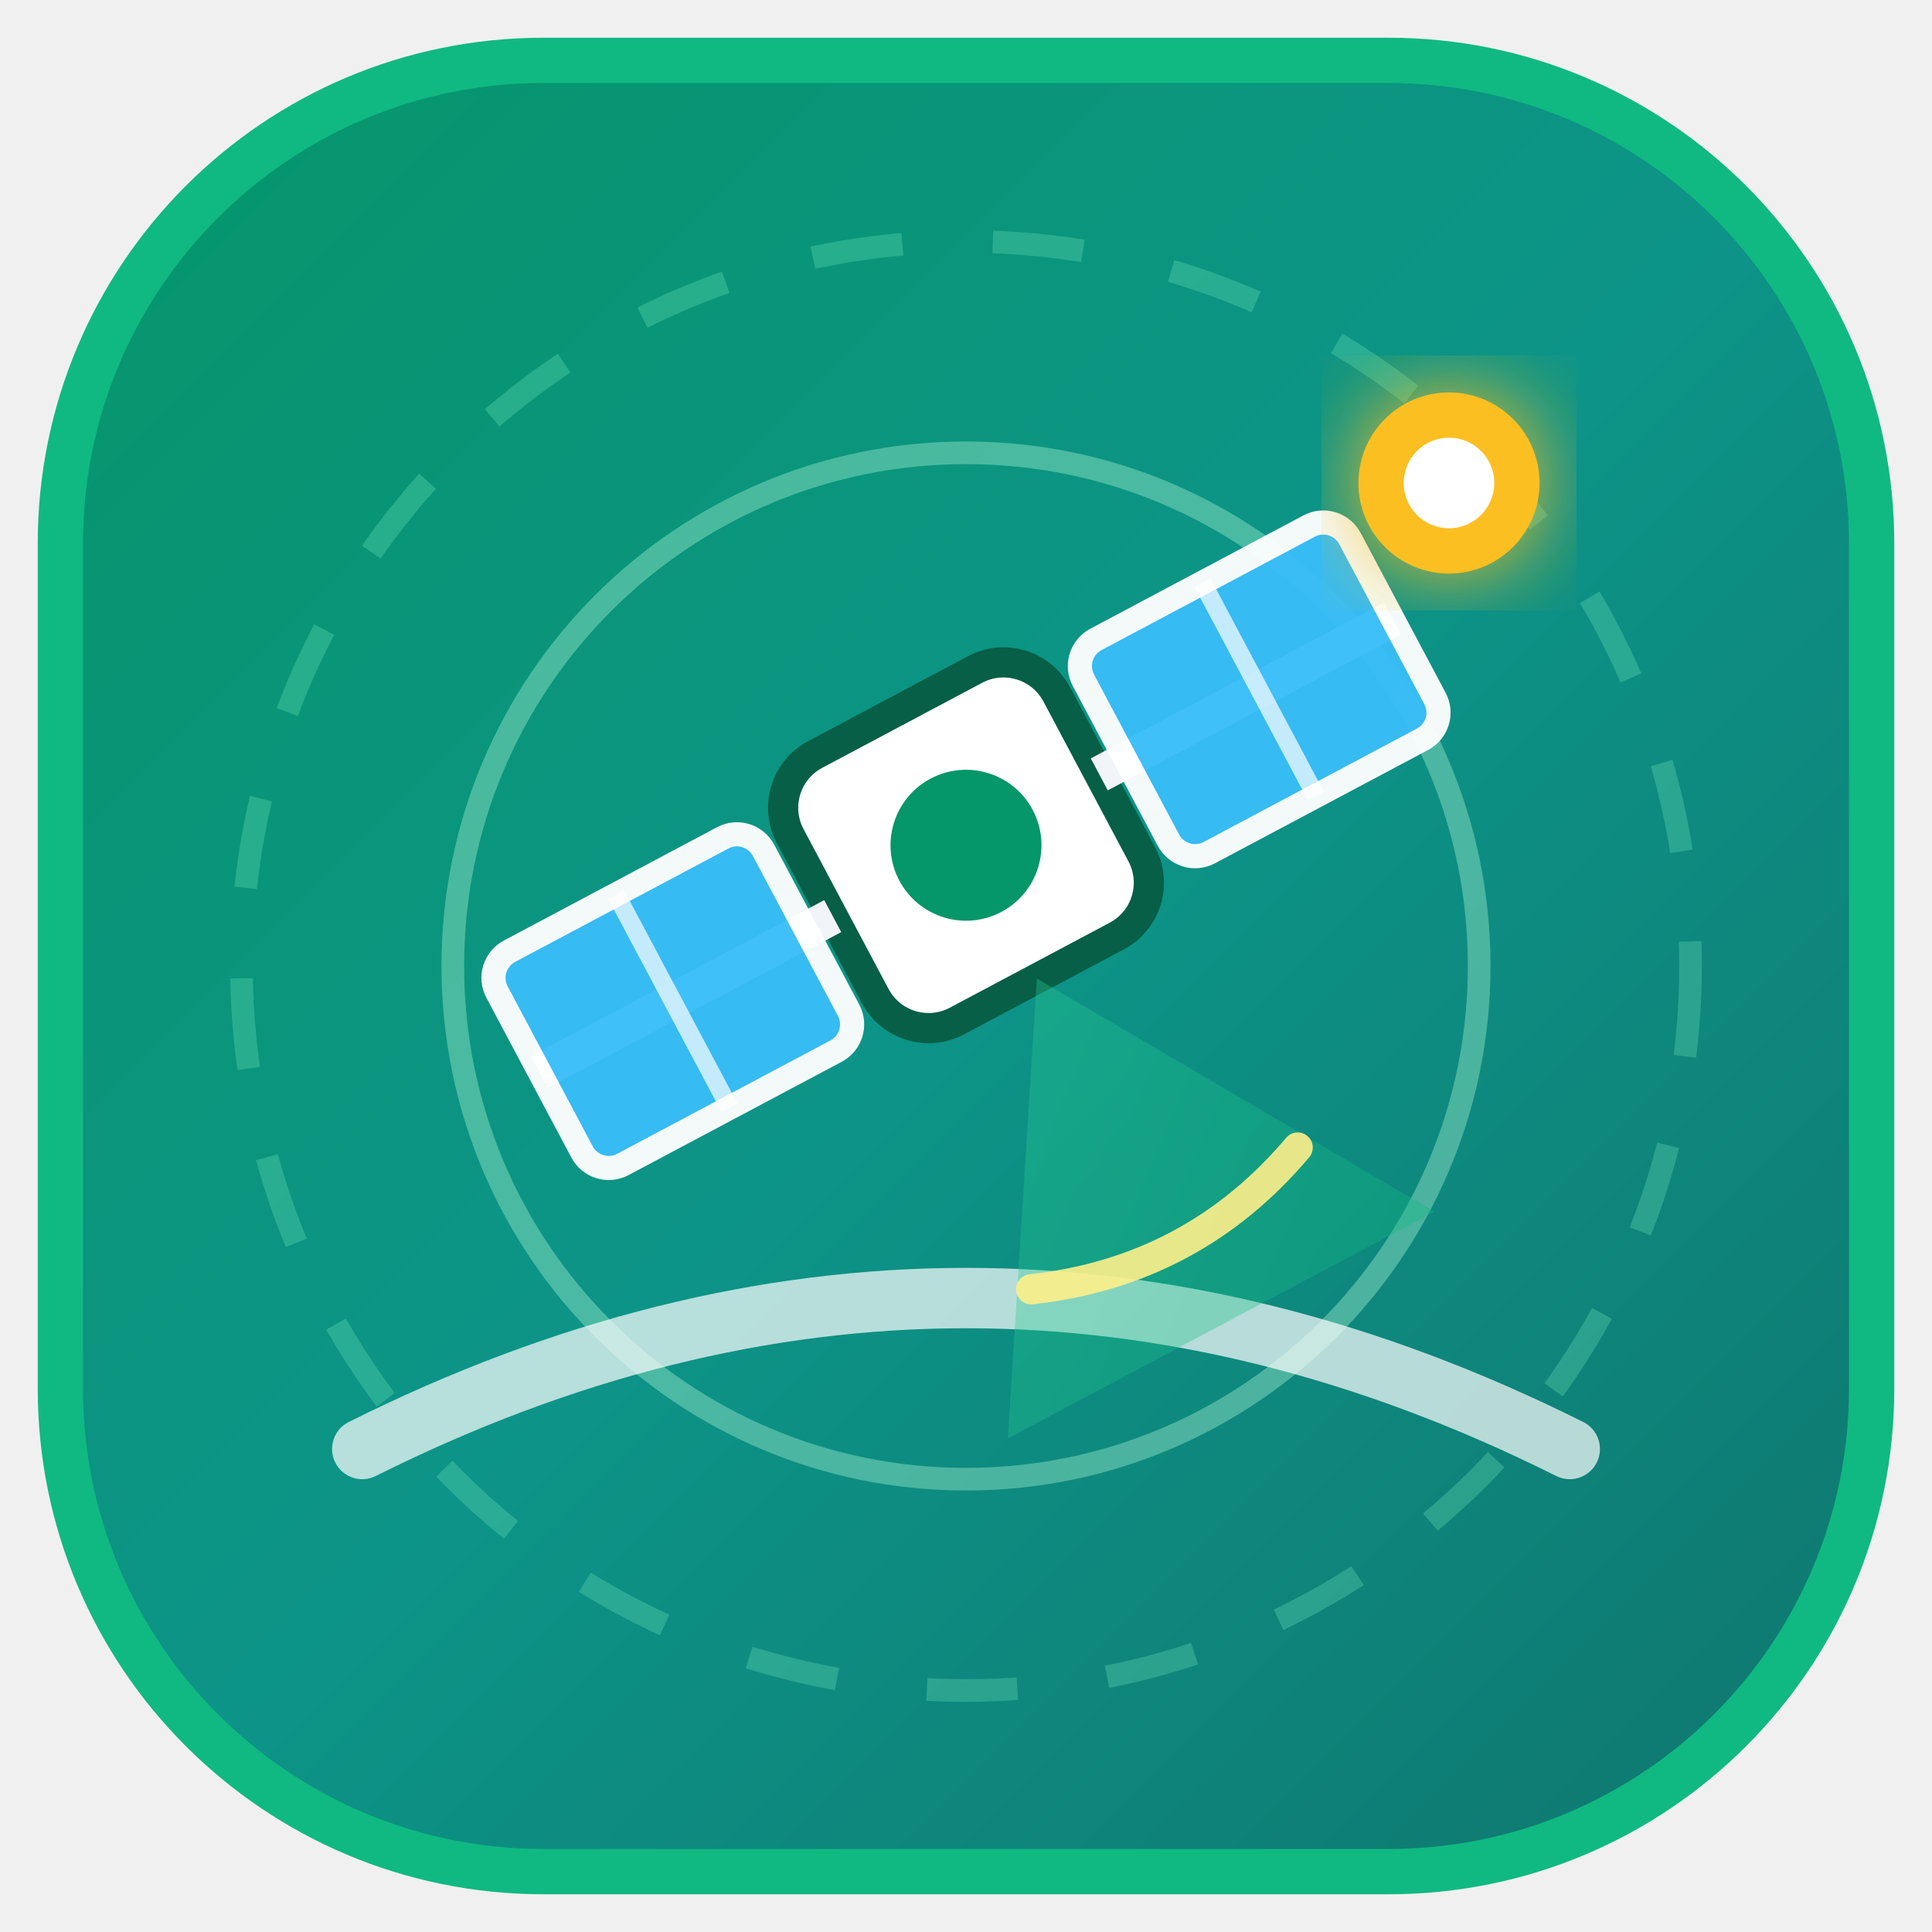
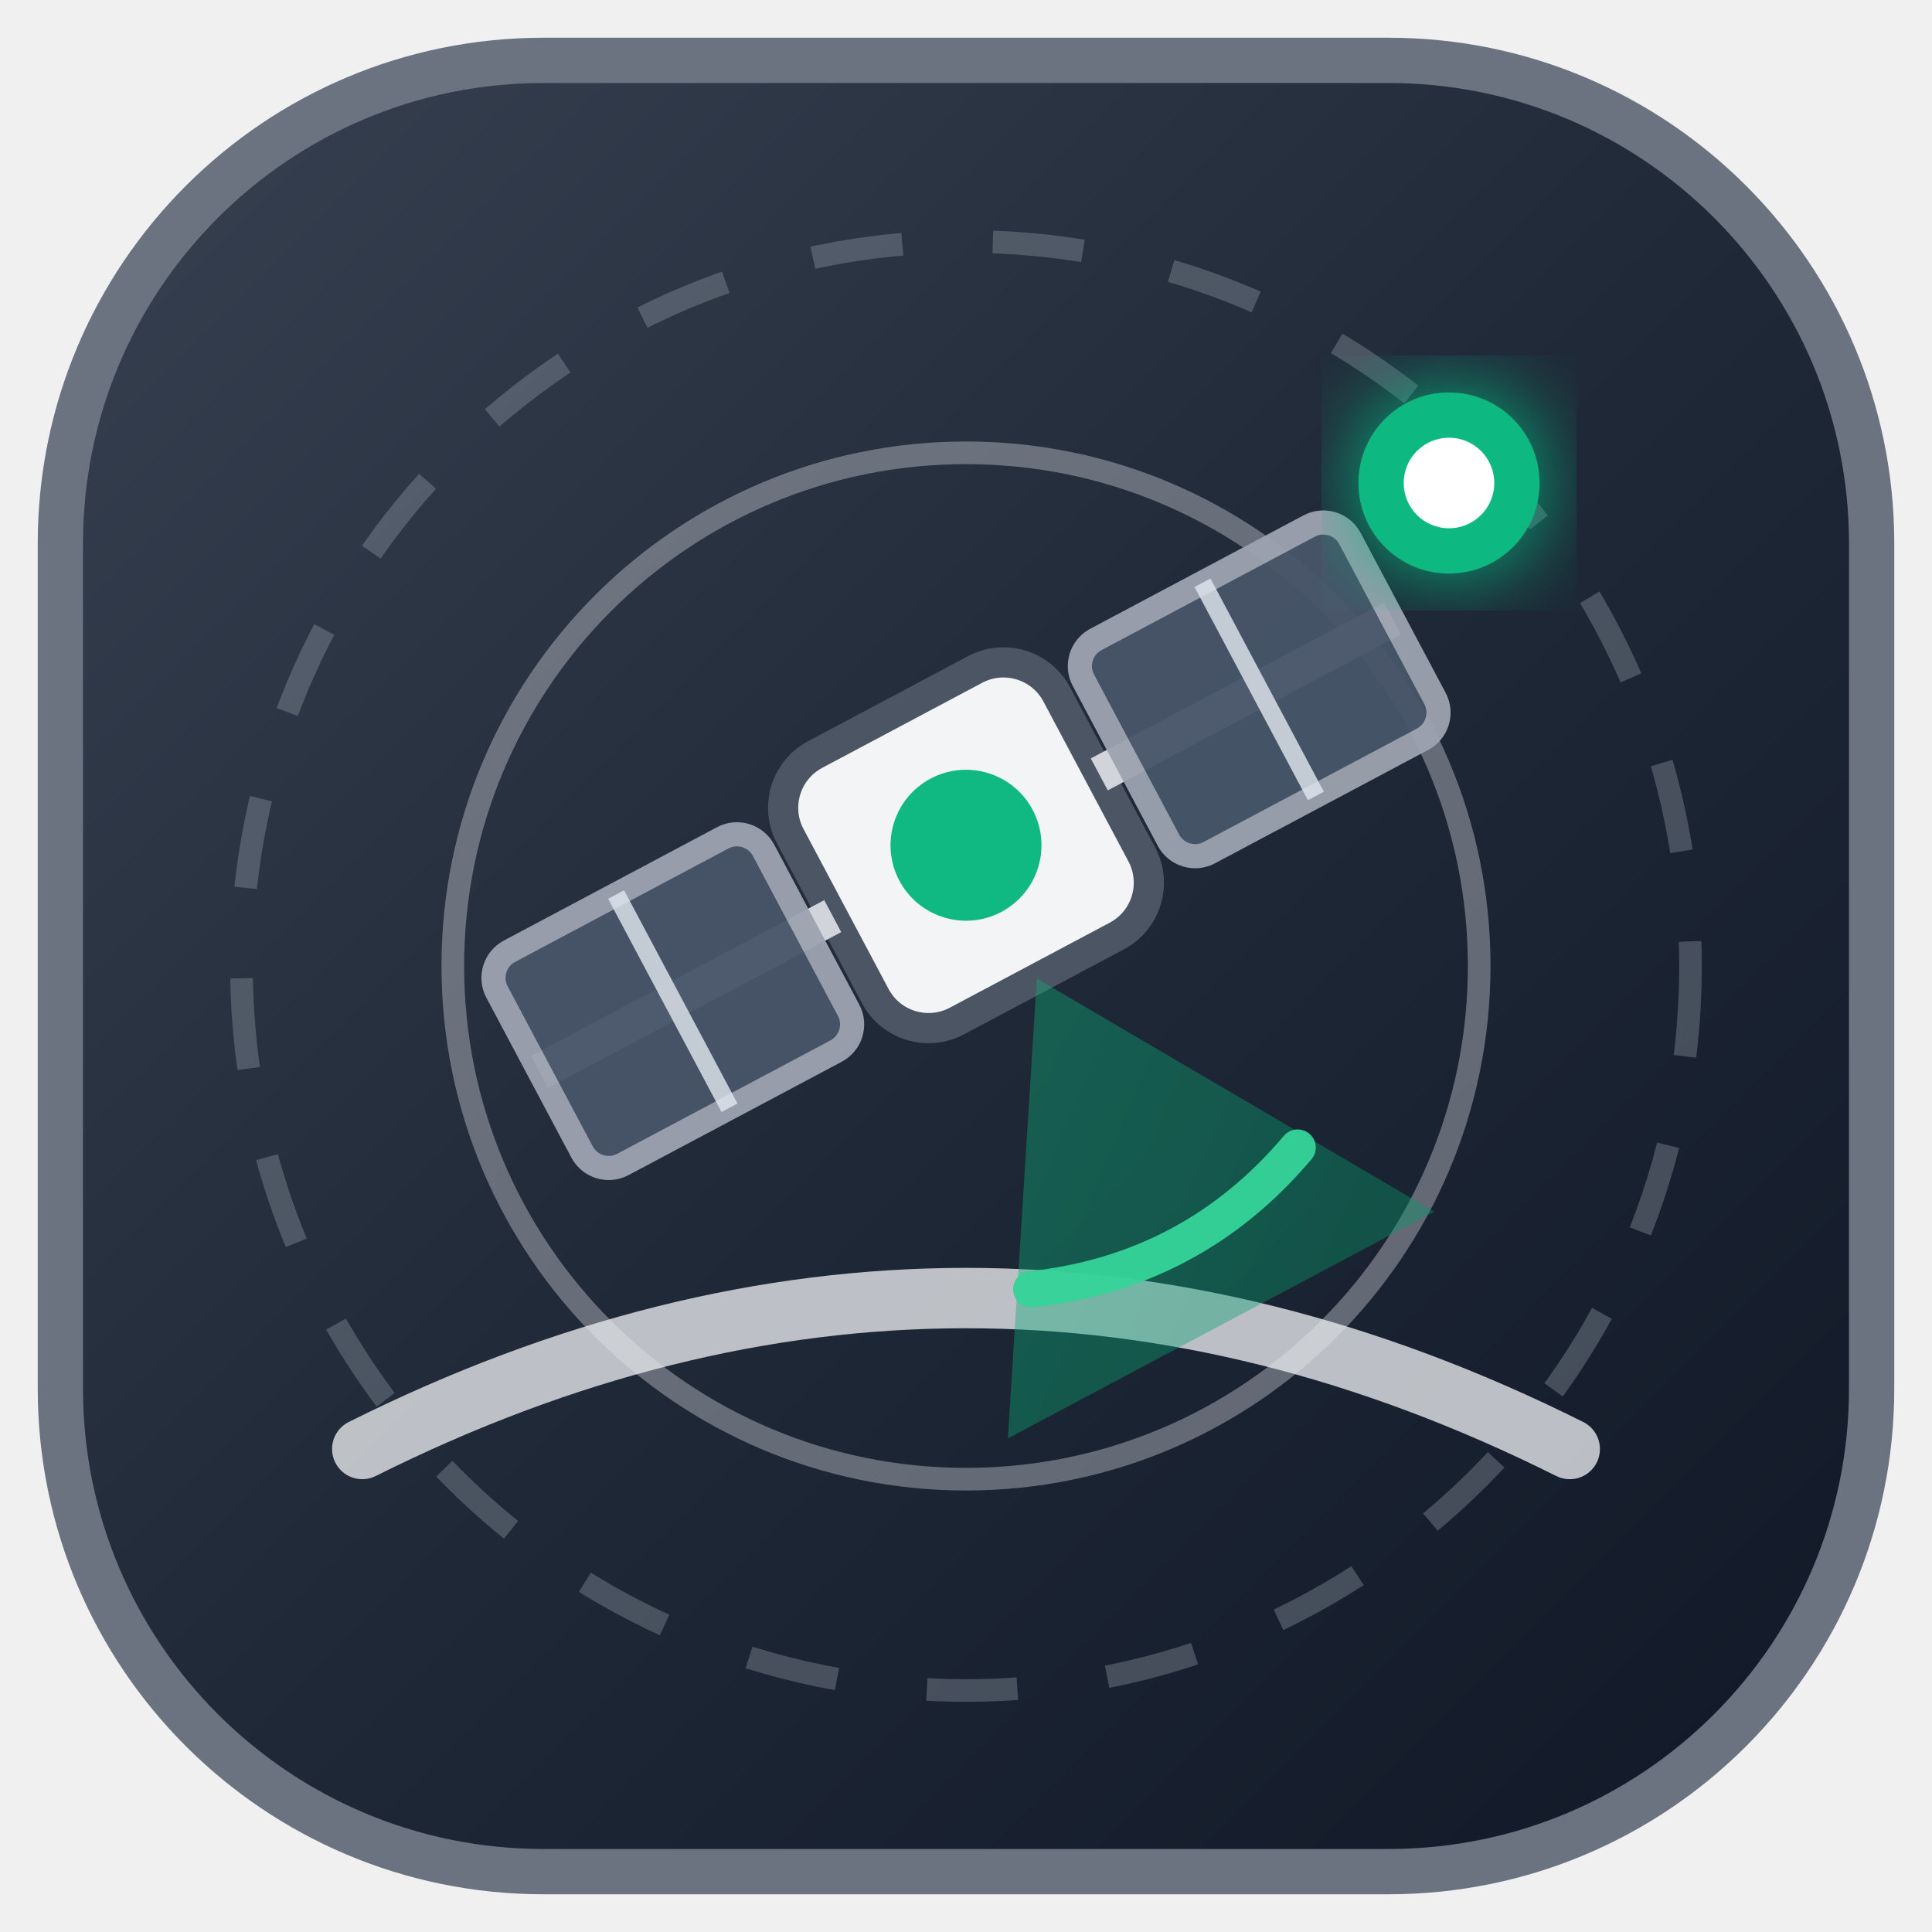
<svg xmlns="http://www.w3.org/2000/svg" viewBox="0 0 64 64" width="64" height="64">
  <defs>
    <linearGradient id="bgGrad" x1="0%" y1="0%" x2="100%" y2="100%">
-       <stop offset="0%" stop-color="#059669" />
-       <stop offset="50%" stop-color="#0d9488" />
-       <stop offset="100%" stop-color="#0f766e" />
+       <stop offset="0%" stop-color="#374151" />
+       <stop offset="50%" stop-color="#1f2937" />
+       <stop offset="100%" stop-color="#111827" />
    </linearGradient>
-     <linearGradient id="accentGrad" x1="0%" y1="0%" x2="100%" y2="100%">
-       <stop offset="0%" stop-color="#34d399" />
-       <stop offset="100%" stop-color="#10b981" />
+     <linearGradient id="silverAccent" x1="0%" y1="0%" x2="100%" y2="100%">
+       <stop offset="0%" stop-color="#9ca3af" />
+       <stop offset="100%" stop-color="#4b5563" />
+     </linearGradient>
+     <linearGradient id="radarCone" x1="0%" y1="0%" x2="100%" y2="100%">
+       <stop offset="0%" stop-color="#10b981" />
+       <stop offset="100%" stop-color="#059669" />
    </linearGradient>
    <filter id="glow" x="-20%" y="-20%" width="140%" height="140%">
      <feGaussianBlur stdDeviation="1.5" result="blur" />
      <feComposite in="SourceGraphic" in2="blur" operator="over" />
    </filter>
  </defs>
-   <rect x="2" y="2" width="60" height="60" rx="16" fill="url(#bgGrad)" stroke="#10b981" stroke-width="1.5" />
-   <circle cx="32" cy="32" r="24" fill="none" stroke="#6ee7b7" stroke-width="0.75" stroke-dasharray="3 3" opacity="0.3" />
-   <circle cx="32" cy="32" r="17" fill="none" stroke="#a7f3d0" stroke-width="0.75" opacity="0.4" />
-   <path d="M 12 48 Q 32 38 52 48" fill="none" stroke="#ffffff" stroke-width="2" stroke-linecap="round" opacity="0.7" />
+   <rect x="2" y="2" width="60" height="60" rx="16" fill="url(#bgGrad)" stroke="#6b7280" stroke-width="1.5" />
+   <circle cx="32" cy="32" r="24" fill="none" stroke="#9ca3af" stroke-width="0.75" stroke-dasharray="3 3" opacity="0.35" />
+   <circle cx="32" cy="32" r="17" fill="none" stroke="#d1d5db" stroke-width="0.75" opacity="0.4" />
+   <path d="M 12 48 Q 32 38 52 48" fill="none" stroke="#e5e7eb" stroke-width="2" stroke-linecap="round" opacity="0.8" />
  <g transform="translate(32,28) rotate(-28)">
-     <rect x="-5" y="-5" width="10" height="10" rx="2" fill="#ffffff" stroke="#065f46" stroke-width="1" />
-     <circle cx="0" cy="0" r="2.5" fill="#059669" />
-     <line x1="-5" y1="0" x2="-16" y2="0" stroke="#f1f5f9" stroke-width="1.2" />
-     <rect x="-16" y="-4" width="10" height="8" rx="1" fill="#38bdf8" stroke="#ffffff" stroke-width="0.8" opacity="0.95" />
-     <line x1="-11" y1="-4" x2="-11" y2="4" stroke="#ffffff" stroke-width="0.6" opacity="0.7" />
-     <line x1="5" y1="0" x2="16" y2="0" stroke="#f1f5f9" stroke-width="1.2" />
-     <rect x="6" y="-4" width="10" height="8" rx="1" fill="#38bdf8" stroke="#ffffff" stroke-width="0.8" opacity="0.95" />
-     <line x1="11" y1="-4" x2="11" y2="4" stroke="#ffffff" stroke-width="0.6" opacity="0.7" />
-     <path d="M 0 5 L -8 18 L 8 18 Z" fill="url(#accentGrad)" opacity="0.35" />
-     <path d="M -5 14 Q 0 16 5 14" fill="none" stroke="#fef08a" stroke-width="1" stroke-linecap="round" opacity="0.9" />
+     <rect x="-5" y="-5" width="10" height="10" rx="2" fill="#f3f4f6" stroke="#4b5563" stroke-width="1" />
+     <circle cx="0" cy="0" r="2.5" fill="#10b981" />
+     <line x1="-5" y1="0" x2="-16" y2="0" stroke="#d1d5db" stroke-width="1.2" />
+     <rect x="-16" y="-4" width="10" height="8" rx="1" fill="#475569" stroke="#9ca3af" stroke-width="0.8" opacity="0.95" />
+     <line x1="-11" y1="-4" x2="-11" y2="4" stroke="#e2e8f0" stroke-width="0.6" opacity="0.8" />
+     <line x1="5" y1="0" x2="16" y2="0" stroke="#d1d5db" stroke-width="1.2" />
+     <rect x="6" y="-4" width="10" height="8" rx="1" fill="#475569" stroke="#9ca3af" stroke-width="0.8" opacity="0.95" />
+     <line x1="11" y1="-4" x2="11" y2="4" stroke="#e2e8f0" stroke-width="0.6" opacity="0.8" />
+     <path d="M 0 5 L -8 18 L 8 18 Z" fill="url(#radarCone)" opacity="0.4" />
+     <path d="M -5 14 Q 0 16 5 14" fill="none" stroke="#34d399" stroke-width="1.2" stroke-linecap="round" opacity="0.95" />
  </g>
-   <circle cx="48" cy="16" r="3" fill="#fbbf24" filter="url(#glow)" />
+   <circle cx="48" cy="16" r="3" fill="#10b981" filter="url(#glow)" />
  <circle cx="48" cy="16" r="1.5" fill="#ffffff" />
</svg>
